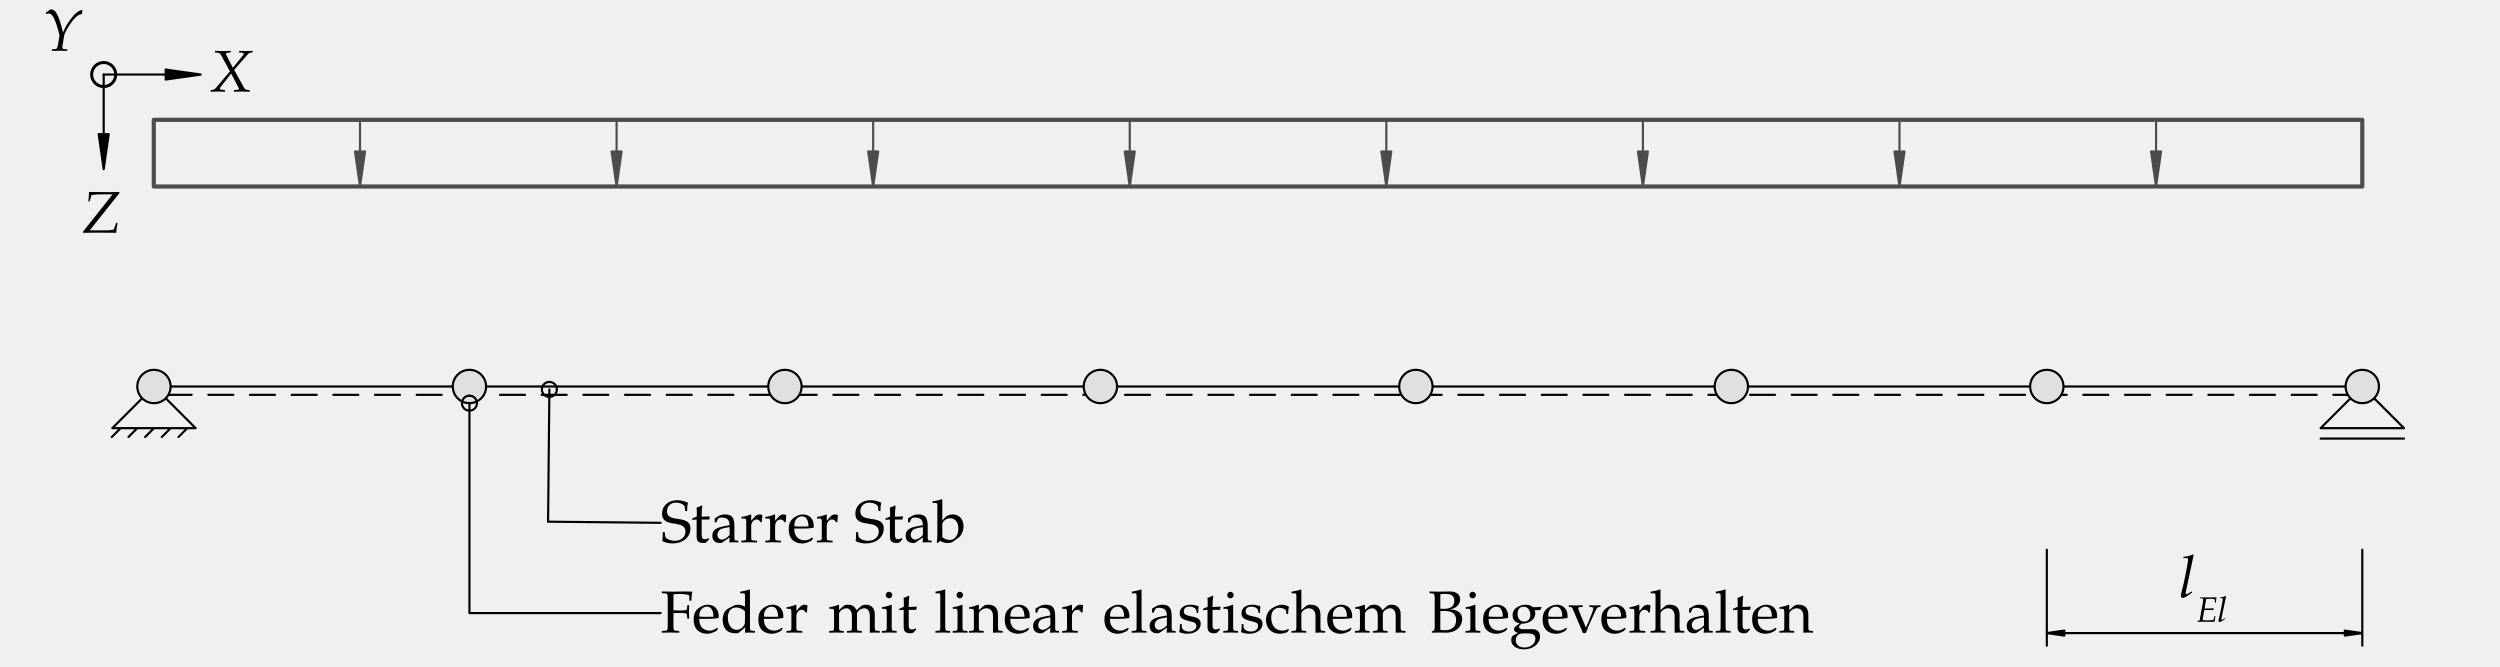
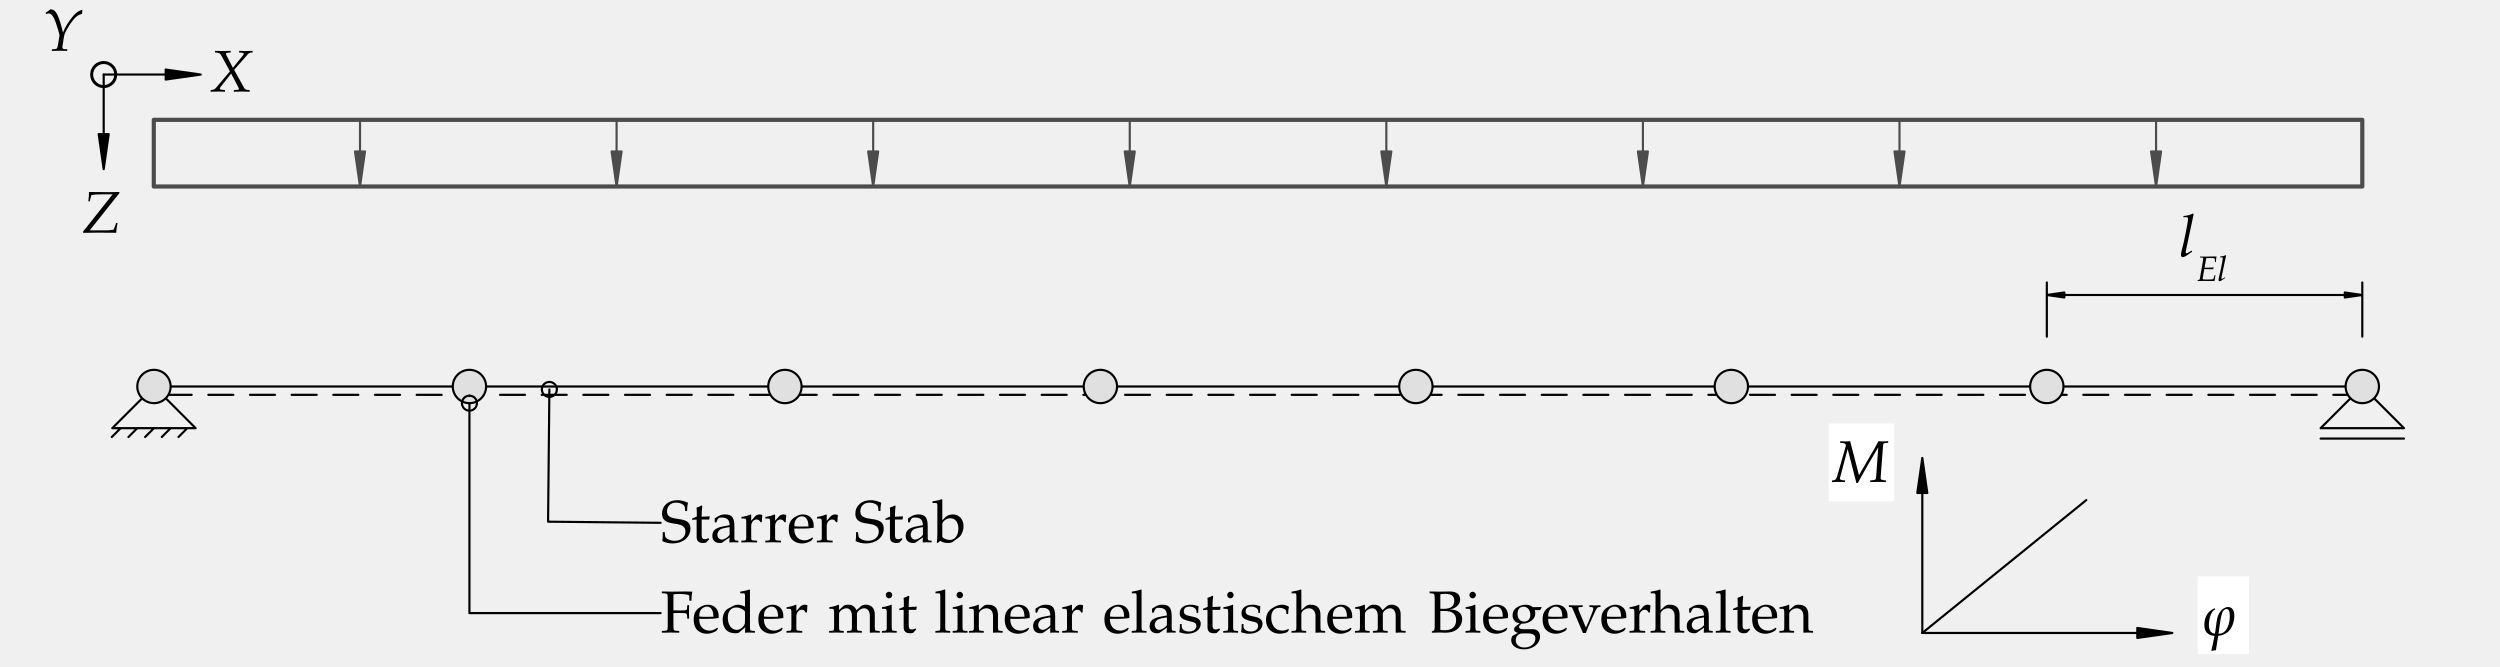
<svg xmlns="http://www.w3.org/2000/svg" version="1.1" id="svg1" width="566.929" height="151.181" viewBox="0 0 566.929 151.181">
  <defs id="defs1">
-     <clipPath clipPathUnits="userSpaceOnUse" id="clipPath34">
-       <path d="M -0.004,-0.001 V 113.387 H 425.201 V -0.001 H -0.004" transform="matrix(1,0,0,-1,-112.3488,21.15968)" clip-rule="evenodd" id="path34" />
-     </clipPath>
-     <clipPath clipPathUnits="userSpaceOnUse" id="clipPath35">
-       <path d="M -0.004,-0.001 V 113.387 H 425.201 V -0.001 H -0.004" transform="matrix(1,0,0,-1,-112.3488,5.805348)" clip-rule="evenodd" id="path35" />
-     </clipPath>
-     <clipPath clipPathUnits="userSpaceOnUse" id="clipPath36">
-       <path d="M -0.004,-0.001 V 113.387 H 425.201 V -0.001 H -0.004" transform="matrix(1,0,0,-1,-140.8611,5.805348)" clip-rule="evenodd" id="path36" />
-     </clipPath>
-     <clipPath clipPathUnits="userSpaceOnUse" id="clipPath37">
-       <path d="M -0.004,-0.001 V 113.387 H 425.201 V -0.001 H -0.004" transform="matrix(1,0,0,-1,-158.8742,5.805348)" clip-rule="evenodd" id="path37" />
-     </clipPath>
    <clipPath clipPathUnits="userSpaceOnUse" id="clipPath38">
-       <path d="M -0.004,-0.001 V 113.387 H 425.201 V -0.001 H -0.004" transform="matrix(1,0,0,-1,-187.5725,5.805348)" clip-rule="evenodd" id="path38" />
+       <path d="M -0.004,-0.001 V 113.387 H 425.201 V -0.001 H -0.004" transform="matrix(1,0,0,-1,-112.3488,21.15968)" clip-rule="evenodd" id="path38" />
    </clipPath>
    <clipPath clipPathUnits="userSpaceOnUse" id="clipPath39">
-       <path d="M -0.004,-0.001 V 113.387 H 425.201 V -0.001 H -0.004" transform="matrix(1,0,0,-1,-242.8732,5.805348)" clip-rule="evenodd" id="path39" />
+       <path d="M -0.004,-0.001 V 113.387 H 425.201 V -0.001 H -0.004" transform="matrix(1,0,0,-1,-112.3488,5.805348)" clip-rule="evenodd" id="path39" />
+     </clipPath>
+     <clipPath clipPathUnits="userSpaceOnUse" id="clipPath40">
+       <path d="M -0.004,-0.001 V 113.387 H 425.201 V -0.001 H -0.004" transform="matrix(1,0,0,-1,-140.8611,5.805348)" clip-rule="evenodd" id="path40" />
    </clipPath>
    <clipPath clipPathUnits="userSpaceOnUse" id="clipPath41">
-       <path d="M -0.004,-0.001 V 113.387 H 425.201 V -0.001 H -0.004" transform="matrix(1,0,0,-1,-370.5786,11.77252)" clip-rule="evenodd" id="path41" />
+       <path d="M -0.004,-0.001 V 113.387 H 425.201 V -0.001 H -0.004" transform="matrix(1,0,0,-1,-158.8742,5.805348)" clip-rule="evenodd" id="path41" />
    </clipPath>
    <clipPath clipPathUnits="userSpaceOnUse" id="clipPath42">
-       <path d="M -0.004,-0.001 V 113.387 H 425.201 V -0.001 H -0.004" transform="matrix(1,0,0,-1,-373.5741,7.638663)" clip-rule="evenodd" id="path42" />
+       <path d="M -0.004,-0.001 V 113.387 H 425.201 V -0.001 H -0.004" transform="matrix(1,0,0,-1,-187.5725,5.805348)" clip-rule="evenodd" id="path42" />
    </clipPath>
-     <clipPath clipPathUnits="userSpaceOnUse" id="clipPath55">
-       <path d="M -0.004,-0.001 V 113.387 H 425.201 V -0.001 H -0.004" transform="matrix(1,0,0,-1,-35.62164,97.8157)" clip-rule="evenodd" id="path55" />
+     <clipPath clipPathUnits="userSpaceOnUse" id="clipPath43">
+       <path d="M -0.004,-0.001 V 113.387 H 425.201 V -0.001 H -0.004" transform="matrix(1,0,0,-1,-242.8732,5.805348)" clip-rule="evenodd" id="path43" />
    </clipPath>
-     <clipPath clipPathUnits="userSpaceOnUse" id="clipPath56">
-       <path d="M -0.004,-0.001 V 113.387 H 425.201 V -0.001 H -0.004" transform="matrix(1,0,0,-1,-13.9329,73.81623)" clip-rule="evenodd" id="path56" />
+     <clipPath clipPathUnits="userSpaceOnUse" id="clipPath45">
+       <path d="M -0.004,-0.001 V 113.387 H 425.201 V -0.001 H -0.004" transform="matrix(1,0,0,-1,-370.5786,69.74102)" clip-rule="evenodd" id="path45" />
    </clipPath>
-     <clipPath clipPathUnits="userSpaceOnUse" id="clipPath57">
-       <path d="M -0.004,-0.001 V 113.387 H 425.201 V -0.001 H -0.004" transform="matrix(1,0,0,-1,-7.2641,104.7541)" clip-rule="evenodd" id="path57" />
+     <clipPath clipPathUnits="userSpaceOnUse" id="clipPath46">
+       <path d="M -0.004,-0.001 V 113.387 H 425.201 V -0.001 H -0.004" transform="matrix(1,0,0,-1,-373.5741,65.60716)" clip-rule="evenodd" id="path46" />
+     </clipPath>
+     <clipPath clipPathUnits="userSpaceOnUse" id="clipPath60">
+       <path d="M -0.004,-0.001 V 113.387 H 425.201 V -0.001 H -0.004" transform="matrix(1,0,0,-1,-311.7498,31.42579)" clip-rule="evenodd" id="path60" />
+     </clipPath>
+     <clipPath clipPathUnits="userSpaceOnUse" id="clipPath62">
+       <path d="M -0.004,-0.001 V 113.387 H 425.201 V -0.001 H -0.004" transform="matrix(1,0,0,-1,-374.4804,5.43874)" clip-rule="evenodd" id="path62" />
+     </clipPath>
+     <clipPath clipPathUnits="userSpaceOnUse" id="clipPath63">
+       <path d="M -0.004,-0.001 V 113.387 H 425.201 V -0.001 H -0.004" transform="matrix(1,0,0,-1,-35.62164,97.8157)" clip-rule="evenodd" id="path63" />
+     </clipPath>
+     <clipPath clipPathUnits="userSpaceOnUse" id="clipPath64">
+       <path d="M -0.004,-0.001 V 113.387 H 425.201 V -0.001 H -0.004" transform="matrix(1,0,0,-1,-13.9329,73.81623)" clip-rule="evenodd" id="path64" />
+     </clipPath>
+     <clipPath clipPathUnits="userSpaceOnUse" id="clipPath65">
+       <path d="M -0.004,-0.001 V 113.387 H 425.201 V -0.001 H -0.004" transform="matrix(1,0,0,-1,-7.2641,104.7541)" clip-rule="evenodd" id="path65" />
    </clipPath>
  </defs>
  <path id="path1" d="M 26.156,81.666 H 401.776 V 93.005 H 26.156 V 81.666" style="fill:none;stroke:#4c4c4c;stroke-width:0.709;stroke-linecap:round;stroke-linejoin:round;stroke-miterlimit:10;stroke-dasharray:none;stroke-opacity:1" transform="matrix(1.333333,0,0,-1.333333,0,151.1813)" />
  <path id="path2" d="m 19.684,100.707 c 0,1.131 -0.917,2.048 -2.048,2.048 m 0,0 c -1.131,0 -2.048,-0.917 -2.048,-2.048 m 0,0 c 0,-1.131 0.917,-2.048 2.048,-2.048 m 0,0 c 1.131,0 2.048,0.917 2.048,2.048" style="fill:none;stroke:#000000;stroke-width:0.51;stroke-linecap:round;stroke-linejoin:round;stroke-miterlimit:10;stroke-dasharray:none;stroke-opacity:1" transform="matrix(1.333333,0,0,-1.333333,0,151.1813)" />
  <path id="path3" d="m 26.186,40.564 h 7.087 l -7.087,7.087 m 0,-7.087 h -7.087 l 7.087,7.087 M 23.351,40.564 21.848,39.061 m 4.338,1.503 -1.503,-1.503 m 4.338,1.503 -1.503,-1.503 m 4.338,1.503 -1.503,-1.503 m -9.835,1.503 -1.503,-1.503 m 382.763,1.503 h 7.087 l -7.087,7.087 m 0,-7.087 h -7.087 l 7.087,7.087 m -7.087,-8.858 h 14.173" style="fill:none;stroke:#000000;stroke-width:0.368;stroke-linecap:round;stroke-linejoin:round;stroke-miterlimit:10;stroke-dasharray:none;stroke-opacity:1" transform="matrix(1.333333,0,0,-1.333333,0,151.1813)" />
  <path id="path4" d="M 61.231,93.005 V 81.666 m 0,5.953 v 0.425 m 0,-6.378 v 0 l 0.85,5.953 H 60.38 L 61.231,81.666" style="fill:none;stroke:#4c4c4c;stroke-width:0.368;stroke-linecap:round;stroke-linejoin:round;stroke-miterlimit:10;stroke-dasharray:none;stroke-opacity:1" transform="matrix(1.333333,0,0,-1.333333,0,151.1813)" />
  <path id="path5" d="m 60.38,87.619 0.85,-5.953 0.85,5.953 z" style="fill:#4c4c4c;fill-opacity:1;fill-rule:nonzero;stroke:none" transform="matrix(1.333333,0,0,-1.333333,0,151.1813)" />
  <path id="path6" d="M 104.869,93.005 V 81.666 m 0,5.953 v 0.425 m 0,-6.378 v 0 l 0.85,5.953 h -1.701 l 0.85,-5.953" style="fill:none;stroke:#4c4c4c;stroke-width:0.368;stroke-linecap:round;stroke-linejoin:round;stroke-miterlimit:10;stroke-dasharray:none;stroke-opacity:1" transform="matrix(1.333333,0,0,-1.333333,0,151.1813)" />
  <path id="path7" d="m 104.019,87.619 0.85,-5.953 0.85,5.953 z" style="fill:#4c4c4c;fill-opacity:1;fill-rule:nonzero;stroke:none" transform="matrix(1.333333,0,0,-1.333333,0,151.1813)" />
  <path id="path8" d="M 148.508,93.005 V 81.666 m 0,5.953 v 0.425 m 0,-6.378 v 0 l 0.85,5.953 h -1.701 l 0.85,-5.953" style="fill:none;stroke:#4c4c4c;stroke-width:0.368;stroke-linecap:round;stroke-linejoin:round;stroke-miterlimit:10;stroke-dasharray:none;stroke-opacity:1" transform="matrix(1.333333,0,0,-1.333333,0,151.1813)" />
  <path id="path9" d="m 147.658,87.619 0.85,-5.953 0.85,5.953 z" style="fill:#4c4c4c;fill-opacity:1;fill-rule:nonzero;stroke:none" transform="matrix(1.333333,0,0,-1.333333,0,151.1813)" />
  <path id="path10" d="M 192.147,93.005 V 81.666 m 0,5.953 v 0.425 m 0,-6.378 v 0 l 0.85,5.953 h -1.701 l 0.85,-5.953" style="fill:none;stroke:#4c4c4c;stroke-width:0.368;stroke-linecap:round;stroke-linejoin:round;stroke-miterlimit:10;stroke-dasharray:none;stroke-opacity:1" transform="matrix(1.333333,0,0,-1.333333,0,151.1813)" />
  <path id="path11" d="m 191.296,87.619 0.85,-5.953 0.85,5.953 z" style="fill:#4c4c4c;fill-opacity:1;fill-rule:nonzero;stroke:none" transform="matrix(1.333333,0,0,-1.333333,0,151.1813)" />
  <path id="path12" d="M 235.785,93.005 V 81.666 m 0,5.953 v 0.425 m 0,-6.378 v 0 l 0.85,5.953 h -1.701 l 0.85,-5.953" style="fill:none;stroke:#4c4c4c;stroke-width:0.368;stroke-linecap:round;stroke-linejoin:round;stroke-miterlimit:10;stroke-dasharray:none;stroke-opacity:1" transform="matrix(1.333333,0,0,-1.333333,0,151.1813)" />
  <path id="path13" d="m 234.935,87.619 0.85,-5.953 0.85,5.953 z" style="fill:#4c4c4c;fill-opacity:1;fill-rule:nonzero;stroke:none" transform="matrix(1.333333,0,0,-1.333333,0,151.1813)" />
  <path id="path14" d="M 279.424,93.005 V 81.666 m 0,5.953 v 0.425 m 0,-6.378 v 0 l 0.85,5.953 h -1.701 l 0.85,-5.953" style="fill:none;stroke:#4c4c4c;stroke-width:0.368;stroke-linecap:round;stroke-linejoin:round;stroke-miterlimit:10;stroke-dasharray:none;stroke-opacity:1" transform="matrix(1.333333,0,0,-1.333333,0,151.1813)" />
  <path id="path15" d="m 278.574,87.619 0.85,-5.953 0.85,5.953 z" style="fill:#4c4c4c;fill-opacity:1;fill-rule:nonzero;stroke:none" transform="matrix(1.333333,0,0,-1.333333,0,151.1813)" />
  <path id="path16" d="M 323.063,93.005 V 81.666 m 0,5.953 v 0.425 m 0,-6.378 v 0 l 0.85,5.953 h -1.701 l 0.85,-5.953" style="fill:none;stroke:#4c4c4c;stroke-width:0.368;stroke-linecap:round;stroke-linejoin:round;stroke-miterlimit:10;stroke-dasharray:none;stroke-opacity:1" transform="matrix(1.333333,0,0,-1.333333,0,151.1813)" />
  <path id="path17" d="m 322.212,87.619 0.85,-5.953 0.85,5.953 z" style="fill:#4c4c4c;fill-opacity:1;fill-rule:nonzero;stroke:none" transform="matrix(1.333333,0,0,-1.333333,0,151.1813)" />
  <path id="path18" d="M 366.701,93.005 V 81.666 m 0,5.953 v 0.425 m 0,-6.378 v 0 l 0.85,5.953 h -1.701 l 0.85,-5.953" style="fill:none;stroke:#4c4c4c;stroke-width:0.368;stroke-linecap:round;stroke-linejoin:round;stroke-miterlimit:10;stroke-dasharray:none;stroke-opacity:1" transform="matrix(1.333333,0,0,-1.333333,0,151.1813)" />
  <path id="path19" d="m 365.851,87.619 0.85,-5.953 0.85,5.953 z" style="fill:#4c4c4c;fill-opacity:1;fill-rule:nonzero;stroke:none" transform="matrix(1.333333,0,0,-1.333333,0,151.1813)" />
  <path id="path20" d="m 348.121,47.651 h 53.656 m -53.656,-1.417 h 3.375 m 2.835,0 h 4.252 m 2.835,0 h 4.252 m 2.835,0 h 4.252 m 2.835,0 h 4.252 m 2.835,0 h 4.252 m 2.835,0 h 4.252 m 2.835,0 h 4.252 m -52.982,0 v 0 m 53.656,0 v 0 m -107.312,1.417 h 53.656 m -53.656,-1.417 h 0.338 m 2.835,0 h 4.252 m 2.835,0 h 4.252 m 2.835,0 h 4.252 m 2.835,0 h 4.252 m 2.835,0 h 4.252 m 2.835,0 h 4.252 m 2.835,0 h 4.252 m 2.835,0 h 0.877 m -53.656,0 v 0 m 53.656,0 v 0 m -107.312,1.417 h 53.656 m -53.52,-1.417 h 4.252 m 2.835,0 h 4.252 m 2.835,0 h 4.252 m 2.835,0 h 4.252 m 2.835,0 h 4.252 m 2.835,0 h 4.252 m 2.835,0 h 4.252 m 2.835,0 h 3.914 m -53.656,0 v 0 m 53.656,0 v 0 m -107.312,1.417 h 53.656 m -53.656,-1.417 h 1.351 m 2.835,0 h 4.252 m 2.835,0 h 4.252 m 2.835,0 h 4.252 m 2.835,0 h 4.252 m 2.835,0 h 4.252 m 2.835,0 h 4.252 m 2.835,0 h 4.252 m -50.957,0 v 0 m 53.656,0 v 0 m -107.312,1.417 h 53.656 m -52.508,-1.417 h 4.252 m 2.835,0 h 4.252 m 2.835,0 h 4.252 m 2.835,0 h 4.252" style="fill:none;stroke:#000000;stroke-width:0.368;stroke-linecap:round;stroke-linejoin:round;stroke-miterlimit:10;stroke-dasharray:none;stroke-opacity:1" transform="matrix(1.333333,0,0,-1.333333,0,151.1813)" />
-   <path id="path21" d="m 162.992,46.233 h 4.252 m 2.835,0 h 4.252 m 2.835,0 h 4.252 m 2.835,0 h 2.901 m -53.656,0 v 0 m 53.656,0 v 0 M 26.156,47.651 H 79.842 M 28.346,46.233 h 4.252 m 2.835,0 h 4.252 m 2.835,0 h 4.252 m 2.835,0 h 4.252 m 2.835,0 h 4.252 m 2.835,0 h 4.252 m 2.835,0 h 4.252 m 2.835,0 h 1.889 m -53.686,0 v 0 m 53.686,0 v 0 m 0,1.417 h 53.656 m -53.656,-1.417 h 2.363 m 2.835,0 h 4.252 m 2.835,0 h 4.252 m 2.835,0 h 4.252 m 2.835,0 h 4.252 m 2.835,0 h 4.252 m 2.835,0 h 4.252 m 2.835,0 h 4.252 m -51.969,0 v 0 m 53.656,0 v 0" style="fill:none;stroke:#000000;stroke-width:0.368;stroke-linecap:round;stroke-linejoin:round;stroke-miterlimit:10;stroke-dasharray:none;stroke-opacity:1" transform="matrix(1.333333,0,0,-1.333333,0,151.1813)" />
+   <path id="path21" d="m 162.992,46.233 h 4.252 m 2.835,0 h 4.252 m 2.835,0 h 4.252 m 2.835,0 h 2.901 m -53.656,0 v 0 m 53.656,0 v 0 M 26.156,47.651 H 79.842 M 28.346,46.233 h 4.252 m 2.835,0 h 4.252 m 2.835,0 h 4.252 m 2.835,0 h 4.252 m 2.835,0 h 4.252 m 2.835,0 h 4.252 m 2.835,0 h 4.252 m 2.835,0 h 1.889 m -53.686,0 v 0 m 53.686,0 v 0 m 0,1.417 h 53.656 m -53.656,-1.417 h 2.363 m 2.835,0 h 4.252 m 2.835,0 h 4.252 m 2.835,0 h 4.252 m 2.835,0 h 4.252 m 2.835,0 h 4.252 m 2.835,0 h 4.252 m 2.835,0 h 4.252 m -51.969,0 v 0 m 53.656,0 v 0 M 326.943,5.734 h 42.52 m -5.953,0 h -0.425 m 6.378,0 v 0 l -5.953,0.85 V 4.883 l 5.953,0.85" style="fill:none;stroke:#000000;stroke-width:0.368;stroke-linecap:round;stroke-linejoin:round;stroke-miterlimit:10;stroke-dasharray:none;stroke-opacity:1" transform="matrix(1.333333,0,0,-1.333333,0,151.1813)" />
+   <path id="path22" d="m 363.51,4.883 5.953,0.85 -5.953,0.85 z" style="fill:#000000;fill-opacity:1;fill-rule:nonzero;stroke:none" transform="matrix(1.333333,0,0,-1.333333,0,151.1813)" />
+   <path id="path23" d="m 326.943,5.734 v 29.764 m 0,-5.953 v -0.425 m 0,6.378 v 0 l -0.85,-5.953 h 1.701 l -0.85,5.953" style="fill:none;stroke:#000000;stroke-width:0.368;stroke-linecap:round;stroke-linejoin:round;stroke-miterlimit:10;stroke-dasharray:none;stroke-opacity:1" transform="matrix(1.333333,0,0,-1.333333,0,151.1813)" />
+   <path id="path24" d="m 327.793,29.545 -0.85,5.953 -0.85,-5.953 z" style="fill:#000000;fill-opacity:1;fill-rule:nonzero;stroke:none" transform="matrix(1.333333,0,0,-1.333333,0,151.1813)" />
+   <path id="path25" d="m 326.943,5.734 27.893,22.598" style="fill:none;stroke:#000000;stroke-width:0.368;stroke-linecap:round;stroke-linejoin:round;stroke-miterlimit:10;stroke-dasharray:none;stroke-opacity:1" transform="matrix(1.333333,0,0,-1.333333,0,151.1813)" />
  <g id="layer-MC0">
-     <path id="path22" d="m 29.02,47.651 -0.043,0.492 -0.128,0.477 -0.209,0.448 -0.283,0.405 -0.349,0.349 -0.405,0.283 -0.448,0.209 -0.477,0.128 -0.492,0.043 -0.492,-0.043 -0.477,-0.128 -0.448,-0.209 -0.405,-0.283 -0.349,-0.349 -0.283,-0.405 -0.209,-0.448 -0.128,-0.477 -0.043,-0.492 0.043,-0.492 0.128,-0.477 0.209,-0.448 0.283,-0.405 0.349,-0.349 0.405,-0.283 0.448,-0.209 0.477,-0.128 0.492,-0.043 0.492,0.043 0.477,0.128 0.448,0.209 0.405,0.283 0.349,0.349 0.283,0.405 0.209,0.448 0.128,0.477 z" style="fill:#e0e0e0;fill-opacity:1;fill-rule:nonzero;stroke:none" transform="matrix(1.333333,0,0,-1.333333,0,151.1813)" />
-     <path id="path23" d="m 404.611,47.651 -0.043,0.492 -0.128,0.477 -0.209,0.448 -0.283,0.405 -0.349,0.349 -0.405,0.283 -0.448,0.209 -0.477,0.128 -0.492,0.043 -0.492,-0.043 -0.477,-0.128 -0.448,-0.209 -0.405,-0.283 -0.349,-0.349 -0.283,-0.405 -0.209,-0.448 -0.128,-0.477 -0.043,-0.492 0.043,-0.492 0.128,-0.477 0.209,-0.448 0.283,-0.405 0.349,-0.349 0.405,-0.283 0.448,-0.209 0.477,-0.128 0.492,-0.043 0.492,0.043 0.477,0.128 0.448,0.209 0.405,0.283 0.349,0.349 0.283,0.405 0.209,0.448 0.128,0.477 z" style="fill:#e0e0e0;fill-opacity:1;fill-rule:nonzero;stroke:none" transform="matrix(1.333333,0,0,-1.333333,0,151.1813)" />
-     <path id="path24" d="m 350.955,47.651 -0.043,0.492 -0.128,0.477 -0.209,0.448 -0.283,0.405 -0.349,0.349 -0.405,0.283 -0.448,0.209 -0.477,0.128 -0.492,0.043 -0.492,-0.043 -0.477,-0.128 -0.448,-0.209 -0.405,-0.283 -0.349,-0.349 -0.283,-0.405 -0.209,-0.448 -0.128,-0.477 -0.043,-0.492 0.043,-0.492 0.128,-0.477 0.209,-0.448 0.283,-0.405 0.349,-0.349 0.405,-0.283 0.448,-0.209 0.477,-0.128 0.492,-0.043 0.492,0.043 0.477,0.128 0.448,0.209 0.405,0.283 0.349,0.349 0.283,0.405 0.209,0.448 0.128,0.477 z" style="fill:#e0e0e0;fill-opacity:1;fill-rule:nonzero;stroke:none" transform="matrix(1.333333,0,0,-1.333333,0,151.1813)" />
-     <path id="path25" d="m 297.299,47.651 -0.043,0.492 -0.128,0.477 -0.209,0.448 -0.283,0.405 -0.349,0.349 -0.405,0.283 -0.448,0.209 -0.477,0.128 -0.492,0.043 -0.492,-0.043 -0.477,-0.128 -0.448,-0.209 -0.405,-0.283 -0.349,-0.349 -0.283,-0.405 -0.209,-0.448 -0.128,-0.477 -0.043,-0.492 0.043,-0.492 0.128,-0.477 0.209,-0.448 0.283,-0.405 0.349,-0.349 0.405,-0.283 0.448,-0.209 0.477,-0.128 0.492,-0.043 0.492,0.043 0.477,0.128 0.448,0.209 0.405,0.283 0.349,0.349 0.283,0.405 0.209,0.448 0.128,0.477 z" style="fill:#e0e0e0;fill-opacity:1;fill-rule:nonzero;stroke:none" transform="matrix(1.333333,0,0,-1.333333,0,151.1813)" />
-     <path id="path26" d="m 243.644,47.651 -0.043,0.492 -0.128,0.477 -0.209,0.448 -0.283,0.405 -0.349,0.349 -0.405,0.283 -0.448,0.209 -0.477,0.128 -0.492,0.043 -0.492,-0.043 -0.477,-0.128 -0.448,-0.209 -0.405,-0.283 -0.349,-0.349 -0.283,-0.405 -0.209,-0.448 -0.128,-0.477 -0.043,-0.492 0.043,-0.492 0.128,-0.477 0.209,-0.448 0.283,-0.405 0.349,-0.349 0.405,-0.283 0.448,-0.209 0.477,-0.128 0.492,-0.043 0.492,0.043 0.477,0.128 0.448,0.209 0.405,0.283 0.349,0.349 0.283,0.405 0.209,0.448 0.128,0.477 z" style="fill:#e0e0e0;fill-opacity:1;fill-rule:nonzero;stroke:none" transform="matrix(1.333333,0,0,-1.333333,0,151.1813)" />
-     <path id="path27" d="m 189.988,47.651 -0.043,0.492 -0.128,0.477 -0.209,0.448 -0.283,0.405 -0.349,0.349 -0.405,0.283 -0.448,0.209 -0.477,0.128 -0.492,0.043 -0.492,-0.043 -0.477,-0.128 -0.448,-0.209 -0.405,-0.283 -0.349,-0.349 -0.283,-0.405 -0.209,-0.448 -0.128,-0.477 -0.043,-0.492 0.043,-0.492 0.128,-0.477 0.209,-0.448 0.283,-0.405 0.547,-0.501 0.207,-0.132 0.448,-0.209 0.477,-0.128 0.492,-0.043 0.492,0.043 0.477,0.128 0.448,0.209 0.405,0.283 0.349,0.349 0.283,0.405 0.209,0.448 0.128,0.477 z" style="fill:#e0e0e0;fill-opacity:1;fill-rule:nonzero;stroke:none" transform="matrix(1.333333,0,0,-1.333333,0,151.1813)" />
-     <path id="path28" d="m 136.332,47.651 -0.043,0.492 -0.128,0.477 -0.209,0.448 -0.283,0.405 -0.349,0.349 -0.405,0.283 -0.448,0.209 -0.477,0.128 -0.492,0.043 -0.492,-0.043 -0.477,-0.128 -0.448,-0.209 -0.405,-0.283 -0.349,-0.349 -0.283,-0.405 -0.209,-0.448 -0.128,-0.477 -0.043,-0.492 0.043,-0.492 0.128,-0.477 0.209,-0.448 0.283,-0.405 0.349,-0.349 0.405,-0.283 0.448,-0.209 0.477,-0.128 0.492,-0.043 0.492,0.043 0.477,0.128 0.448,0.209 0.405,0.283 0.349,0.349 0.283,0.405 0.209,0.448 0.128,0.477 z" style="fill:#e0e0e0;fill-opacity:1;fill-rule:nonzero;stroke:none" transform="matrix(1.333333,0,0,-1.333333,0,151.1813)" />
-     <path id="path29" d="m 82.676,47.651 -0.043,0.492 -0.128,0.477 -0.209,0.448 -0.283,0.405 -0.349,0.349 -0.405,0.283 -0.448,0.209 -0.477,0.128 -0.492,0.043 -0.492,-0.043 -0.477,-0.128 -0.448,-0.209 -0.405,-0.283 -0.349,-0.349 -0.283,-0.405 -0.209,-0.448 -0.128,-0.477 -0.043,-0.492 0.043,-0.492 0.128,-0.477 0.209,-0.448 0.283,-0.405 0.349,-0.349 0.405,-0.283 0.448,-0.209 0.477,-0.128 0.492,-0.043 0.492,0.043 0.477,0.128 0.448,0.209 0.405,0.283 0.349,0.349 0.283,0.405 0.209,0.448 0.128,0.477 z" style="fill:#e0e0e0;fill-opacity:1;fill-rule:nonzero;stroke:none" transform="matrix(1.333333,0,0,-1.333333,0,151.1813)" />
+     <path id="path26" d="m 29.02,47.651 -0.043,0.492 -0.128,0.477 -0.209,0.448 -0.283,0.405 -0.349,0.349 -0.405,0.283 -0.448,0.209 -0.477,0.128 -0.492,0.043 -0.492,-0.043 -0.477,-0.128 -0.448,-0.209 -0.405,-0.283 -0.349,-0.349 -0.283,-0.405 -0.209,-0.448 -0.128,-0.477 -0.043,-0.492 0.043,-0.492 0.128,-0.477 0.209,-0.448 0.283,-0.405 0.349,-0.349 0.405,-0.283 0.448,-0.209 0.477,-0.128 0.492,-0.043 0.492,0.043 0.477,0.128 0.448,0.209 0.405,0.283 0.349,0.349 0.283,0.405 0.209,0.448 0.128,0.477 z" style="fill:#e0e0e0;fill-opacity:1;fill-rule:nonzero;stroke:none" transform="matrix(1.333333,0,0,-1.333333,0,151.1813)" />
+     <path id="path27" d="m 404.611,47.651 -0.043,0.492 -0.128,0.477 -0.209,0.448 -0.283,0.405 -0.349,0.349 -0.405,0.283 -0.448,0.209 -0.477,0.128 -0.492,0.043 -0.492,-0.043 -0.477,-0.128 -0.448,-0.209 -0.405,-0.283 -0.349,-0.349 -0.283,-0.405 -0.209,-0.448 -0.128,-0.477 -0.043,-0.492 0.043,-0.492 0.128,-0.477 0.209,-0.448 0.283,-0.405 0.349,-0.349 0.405,-0.283 0.448,-0.209 0.477,-0.128 0.492,-0.043 0.492,0.043 0.477,0.128 0.448,0.209 0.405,0.283 0.349,0.349 0.283,0.405 0.209,0.448 0.128,0.477 z" style="fill:#e0e0e0;fill-opacity:1;fill-rule:nonzero;stroke:none" transform="matrix(1.333333,0,0,-1.333333,0,151.1813)" />
+     <path id="path28" d="m 350.955,47.651 -0.043,0.492 -0.128,0.477 -0.209,0.448 -0.283,0.405 -0.349,0.349 -0.405,0.283 -0.448,0.209 -0.477,0.128 -0.492,0.043 -0.492,-0.043 -0.477,-0.128 -0.448,-0.209 -0.405,-0.283 -0.349,-0.349 -0.283,-0.405 -0.209,-0.448 -0.128,-0.477 -0.043,-0.492 0.043,-0.492 0.128,-0.477 0.209,-0.448 0.283,-0.405 0.349,-0.349 0.405,-0.283 0.448,-0.209 0.477,-0.128 0.492,-0.043 0.492,0.043 0.477,0.128 0.448,0.209 0.405,0.283 0.349,0.349 0.283,0.405 0.209,0.448 0.128,0.477 z" style="fill:#e0e0e0;fill-opacity:1;fill-rule:nonzero;stroke:none" transform="matrix(1.333333,0,0,-1.333333,0,151.1813)" />
+     <path id="path29" d="m 297.299,47.651 -0.043,0.492 -0.128,0.477 -0.209,0.448 -0.283,0.405 -0.349,0.349 -0.405,0.283 -0.448,0.209 -0.477,0.128 -0.492,0.043 -0.492,-0.043 -0.477,-0.128 -0.448,-0.209 -0.405,-0.283 -0.349,-0.349 -0.283,-0.405 -0.209,-0.448 -0.128,-0.477 -0.043,-0.492 0.043,-0.492 0.128,-0.477 0.209,-0.448 0.283,-0.405 0.349,-0.349 0.405,-0.283 0.448,-0.209 0.477,-0.128 0.492,-0.043 0.492,0.043 0.477,0.128 0.448,0.209 0.405,0.283 0.349,0.349 0.283,0.405 0.209,0.448 0.128,0.477 z" style="fill:#e0e0e0;fill-opacity:1;fill-rule:nonzero;stroke:none" transform="matrix(1.333333,0,0,-1.333333,0,151.1813)" />
+     <path id="path30" d="m 243.644,47.651 -0.043,0.492 -0.128,0.477 -0.209,0.448 -0.283,0.405 -0.349,0.349 -0.405,0.283 -0.448,0.209 -0.477,0.128 -0.492,0.043 -0.492,-0.043 -0.477,-0.128 -0.448,-0.209 -0.405,-0.283 -0.349,-0.349 -0.283,-0.405 -0.209,-0.448 -0.128,-0.477 -0.043,-0.492 0.043,-0.492 0.128,-0.477 0.209,-0.448 0.283,-0.405 0.349,-0.349 0.405,-0.283 0.448,-0.209 0.477,-0.128 0.492,-0.043 0.492,0.043 0.477,0.128 0.448,0.209 0.405,0.283 0.349,0.349 0.283,0.405 0.209,0.448 0.128,0.477 z" style="fill:#e0e0e0;fill-opacity:1;fill-rule:nonzero;stroke:none" transform="matrix(1.333333,0,0,-1.333333,0,151.1813)" />
+     <path id="path31" d="m 189.988,47.651 -0.043,0.492 -0.128,0.477 -0.209,0.448 -0.283,0.405 -0.349,0.349 -0.405,0.283 -0.448,0.209 -0.477,0.128 -0.492,0.043 -0.492,-0.043 -0.477,-0.128 -0.448,-0.209 -0.405,-0.283 -0.349,-0.349 -0.283,-0.405 -0.209,-0.448 -0.128,-0.477 -0.043,-0.492 0.043,-0.492 0.128,-0.477 0.209,-0.448 0.283,-0.405 0.547,-0.501 0.207,-0.132 0.448,-0.209 0.477,-0.128 0.492,-0.043 0.492,0.043 0.477,0.128 0.448,0.209 0.405,0.283 0.349,0.349 0.283,0.405 0.209,0.448 0.128,0.477 z" style="fill:#e0e0e0;fill-opacity:1;fill-rule:nonzero;stroke:none" transform="matrix(1.333333,0,0,-1.333333,0,151.1813)" />
+     <path id="path32" d="m 136.332,47.651 -0.043,0.492 -0.128,0.477 -0.209,0.448 -0.283,0.405 -0.349,0.349 -0.405,0.283 -0.448,0.209 -0.477,0.128 -0.492,0.043 -0.492,-0.043 -0.477,-0.128 -0.448,-0.209 -0.405,-0.283 -0.349,-0.349 -0.283,-0.405 -0.209,-0.448 -0.128,-0.477 -0.043,-0.492 0.043,-0.492 0.128,-0.477 0.209,-0.448 0.283,-0.405 0.349,-0.349 0.405,-0.283 0.448,-0.209 0.477,-0.128 0.492,-0.043 0.492,0.043 0.477,0.128 0.448,0.209 0.405,0.283 0.349,0.349 0.283,0.405 0.209,0.448 0.128,0.477 z" style="fill:#e0e0e0;fill-opacity:1;fill-rule:nonzero;stroke:none" transform="matrix(1.333333,0,0,-1.333333,0,151.1813)" />
+     <path id="path33" d="m 82.676,47.651 -0.043,0.492 -0.128,0.477 -0.209,0.448 -0.283,0.405 -0.349,0.349 -0.405,0.283 -0.448,0.209 -0.477,0.128 -0.492,0.043 -0.492,-0.043 -0.477,-0.128 -0.448,-0.209 -0.405,-0.283 -0.349,-0.349 -0.283,-0.405 -0.209,-0.448 -0.128,-0.477 -0.043,-0.492 0.043,-0.492 0.128,-0.477 0.209,-0.448 0.283,-0.405 0.349,-0.349 0.405,-0.283 0.448,-0.209 0.477,-0.128 0.492,-0.043 0.492,0.043 0.477,0.128 0.448,0.209 0.405,0.283 0.349,0.349 0.283,0.405 0.209,0.448 0.128,0.477 z" style="fill:#e0e0e0;fill-opacity:1;fill-rule:nonzero;stroke:none" transform="matrix(1.333333,0,0,-1.333333,0,151.1813)" />
  </g>
-   <path id="path30" d="M 17.636,100.707 H 34.134 m -5.953,0 h -0.425 m 6.378,0 v 0 l -5.953,0.85 v -1.701 l 5.953,0.85" style="fill:none;stroke:#000000;stroke-width:0.368;stroke-linecap:round;stroke-linejoin:round;stroke-miterlimit:10;stroke-dasharray:none;stroke-opacity:1" transform="matrix(1.333333,0,0,-1.333333,0,151.1813)" />
-   <path id="path31" d="m 28.181,99.857 5.953,0.85 -5.953,0.85 z" style="fill:#000000;fill-opacity:1;fill-rule:nonzero;stroke:none" transform="matrix(1.333333,0,0,-1.333333,0,151.1813)" />
-   <path id="path32" d="M 17.636,100.707 V 84.617 m 0,5.953 v 0.425 m 0,-6.378 v 0 l 0.85,5.953 h -1.701 l 0.85,-5.953" style="fill:none;stroke:#000000;stroke-width:0.368;stroke-linecap:round;stroke-linejoin:round;stroke-miterlimit:10;stroke-dasharray:none;stroke-opacity:1" transform="matrix(1.333333,0,0,-1.333333,0,151.1813)" />
-   <path id="path33" d="m 16.786,90.57 0.85,-5.953 0.85,5.953 z" style="fill:#000000;fill-opacity:1;fill-rule:nonzero;stroke:none" transform="matrix(1.333333,0,0,-1.333333,0,151.1813)" />
-   <text id="text33" xml:space="preserve" transform="matrix(1.333333,0,0,1.333333,149.7984,122.9684)" clip-path="url(#clipPath34)">
-     <tspan style="font-variant:normal;font-weight:normal;font-stretch:normal;font-size:10.092px;font-family:'Palatino Linotype';writing-mode:lr-tb;fill:#000000;fill-opacity:1;fill-rule:nonzero;stroke:none" x="0 5.298 8.588 13.634 17.62 21.606 26.44 30.426 32.949 38.247 41.537 46.583" y="0" id="tspan33">Starrer Stab</tspan>
+   <path id="path34" d="M 17.636,100.707 H 34.134 m -5.953,0 h -0.425 m 6.378,0 v 0 l -5.953,0.85 v -1.701 l 5.953,0.85" style="fill:none;stroke:#000000;stroke-width:0.368;stroke-linecap:round;stroke-linejoin:round;stroke-miterlimit:10;stroke-dasharray:none;stroke-opacity:1" transform="matrix(1.333333,0,0,-1.333333,0,151.1813)" />
+   <path id="path35" d="m 28.181,99.857 5.953,0.85 -5.953,0.85 z" style="fill:#000000;fill-opacity:1;fill-rule:nonzero;stroke:none" transform="matrix(1.333333,0,0,-1.333333,0,151.1813)" />
+   <path id="path36" d="M 17.636,100.707 V 84.617 m 0,5.953 v 0.425 m 0,-6.378 v 0 l 0.85,5.953 h -1.701 l 0.85,-5.953" style="fill:none;stroke:#000000;stroke-width:0.368;stroke-linecap:round;stroke-linejoin:round;stroke-miterlimit:10;stroke-dasharray:none;stroke-opacity:1" transform="matrix(1.333333,0,0,-1.333333,0,151.1813)" />
+   <path id="path37" d="m 16.786,90.57 0.85,-5.953 0.85,5.953 z" style="fill:#000000;fill-opacity:1;fill-rule:nonzero;stroke:none" transform="matrix(1.333333,0,0,-1.333333,0,151.1813)" />
+   <text id="text37" xml:space="preserve" transform="matrix(1.333333,0,0,1.333333,149.7984,122.9684)" clip-path="url(#clipPath38)">
+     <tspan style="font-variant:normal;font-weight:normal;font-stretch:normal;font-size:10.092px;font-family:'Palatino Linotype';writing-mode:lr-tb;fill:#000000;fill-opacity:1;fill-rule:nonzero;stroke:none" x="0 5.298 8.588 13.634 17.62 21.606 26.44 30.426 32.949 38.247 41.537 46.583" y="0" id="tspan37">Starrer Stab</tspan>
  </text>
-   <text id="text34" xml:space="preserve" transform="matrix(1.333333,0,0,1.333333,149.7984,143.4409)" clip-path="url(#clipPath35)">
-     <tspan style="font-variant:normal;font-weight:normal;font-stretch:normal;font-size:10.092px;font-family:'Palatino Linotype';writing-mode:lr-tb;fill:#000000;fill-opacity:1;fill-rule:nonzero;stroke:none" x="0 5.611 10.445 16.611 21.445 25.431" y="0" id="tspan34">Feder </tspan>
+   <text id="text38" xml:space="preserve" transform="matrix(1.333333,0,0,1.333333,149.7984,143.4409)" clip-path="url(#clipPath39)">
+     <tspan style="font-variant:normal;font-weight:normal;font-stretch:normal;font-size:10.092px;font-family:'Palatino Linotype';writing-mode:lr-tb;fill:#000000;fill-opacity:1;fill-rule:nonzero;stroke:none" x="0 5.611 10.445 16.611 21.445 25.431" y="0" id="tspan38">Feder </tspan>
  </text>
-   <text id="text35" xml:space="preserve" transform="matrix(1.333333,0,0,1.333333,187.8148,143.4409)" clip-path="url(#clipPath36)">
-     <tspan style="font-variant:normal;font-weight:normal;font-stretch:normal;font-size:10.092px;font-family:'Palatino Linotype';writing-mode:lr-tb;fill:#000000;fill-opacity:1;fill-rule:nonzero;stroke:none" x="0 8.911 11.848 15.137" y="0" id="tspan35">mit </tspan>
+   <text id="text39" xml:space="preserve" transform="matrix(1.333333,0,0,1.333333,187.8148,143.4409)" clip-path="url(#clipPath40)">
+     <tspan style="font-variant:normal;font-weight:normal;font-stretch:normal;font-size:10.092px;font-family:'Palatino Linotype';writing-mode:lr-tb;fill:#000000;fill-opacity:1;fill-rule:nonzero;stroke:none" x="0 8.911 11.848 15.137" y="0" id="tspan39">mit </tspan>
  </text>
-   <text id="text36" xml:space="preserve" transform="matrix(1.333333,0,0,1.333333,211.8323,143.4409)" clip-path="url(#clipPath37)">
-     <tspan style="font-variant:normal;font-weight:normal;font-stretch:normal;font-size:10.092px;font-family:'Palatino Linotype';writing-mode:lr-tb;fill:#000000;fill-opacity:1;fill-rule:nonzero;stroke:none" x="0 2.937 5.873 11.747 16.581 21.626 25.613" y="0" id="tspan36">linear </tspan>
+   <text id="text40" xml:space="preserve" transform="matrix(1.333333,0,0,1.333333,211.8323,143.4409)" clip-path="url(#clipPath41)">
+     <tspan style="font-variant:normal;font-weight:normal;font-stretch:normal;font-size:10.092px;font-family:'Palatino Linotype';writing-mode:lr-tb;fill:#000000;fill-opacity:1;fill-rule:nonzero;stroke:none" x="0 2.937 5.873 11.747 16.581 21.626 25.613" y="0" id="tspan40">linear </tspan>
  </text>
-   <text id="text37" xml:space="preserve" transform="matrix(1.333333,0,0,1.333333,250.0966,143.4409)" clip-path="url(#clipPath38)">
-     <tspan style="font-variant:normal;font-weight:normal;font-stretch:normal;font-size:10.092px;font-family:'Palatino Linotype';writing-mode:lr-tb;fill:#000000;fill-opacity:1;fill-rule:nonzero;stroke:none" x="0 4.834 7.771 12.816 17.095 20.385 23.322 27.601 32.081 37.955 42.788 51.699" y="0" id="tspan37">elastischem </tspan>
+   <text id="text41" xml:space="preserve" transform="matrix(1.333333,0,0,1.333333,250.0966,143.4409)" clip-path="url(#clipPath42)">
+     <tspan style="font-variant:normal;font-weight:normal;font-stretch:normal;font-size:10.092px;font-family:'Palatino Linotype';writing-mode:lr-tb;fill:#000000;fill-opacity:1;fill-rule:nonzero;stroke:none" x="0 4.834 7.771 12.816 17.095 20.385 23.322 27.601 32.081 37.955 42.788 51.699" y="0" id="tspan41">elastischem </tspan>
  </text>
-   <text id="text38" xml:space="preserve" transform="matrix(1.333333,0,0,1.333333,323.8309,143.4409)" clip-path="url(#clipPath39)">
-     <tspan style="font-variant:normal;font-weight:normal;font-stretch:normal;font-size:10.092px;font-family:'Palatino Linotype';writing-mode:lr-tb;fill:#000000;fill-opacity:1;fill-rule:nonzero;stroke:none" x="0 6.166 9.103 13.937 19.547 24.381 30.083 34.917 38.903 44.776 49.822 52.759 56.049 60.883" y="0" id="tspan38">Biegeverhalten</tspan>
+   <text id="text42" xml:space="preserve" transform="matrix(1.333333,0,0,1.333333,323.8309,143.4409)" clip-path="url(#clipPath43)">
+     <tspan style="font-variant:normal;font-weight:normal;font-stretch:normal;font-size:10.092px;font-family:'Palatino Linotype';writing-mode:lr-tb;fill:#000000;fill-opacity:1;fill-rule:nonzero;stroke:none" x="0 6.166 9.103 13.937 19.547 24.381 30.083 34.917 38.903 44.776 49.822 52.759 56.049 60.883" y="0" id="tspan42">Biegeverhalten</tspan>
  </text>
-   <path id="path40" d="m 348.121,5.711 2.976,0.425 V 5.286 l -2.976,0.425 m 53.656,0 -2.976,0.425 V 5.286 l 2.976,0.425 m -53.656,0 v 2.126 m 0,-2.126 V 3.585 m 53.656,2.126 v 2.126 m 0,-2.126 V 3.585 M 348.121,5.711 V 19.884 M 401.776,5.711 V 19.884 M 348.121,5.711 v 0 m 53.656,0 v 0 m -53.656,0 h 53.656" style="fill:none;stroke:#000000;stroke-width:0.368;stroke-linecap:round;stroke-linejoin:round;stroke-miterlimit:10;stroke-dasharray:none;stroke-opacity:1" transform="matrix(1.333333,0,0,-1.333333,0,151.1813)" />
-   <text id="text40" xml:space="preserve" transform="matrix(1.333333,0,0,1.333333,494.1048,135.4846)" clip-path="url(#clipPath41)">
-     <tspan style="font-style:italic;font-variant:normal;font-weight:normal;font-stretch:normal;font-size:10.007px;font-family:'Palatino Linotype';writing-mode:lr-tb;fill:#000000;fill-opacity:1;fill-rule:nonzero;stroke:none" x="0" y="0" id="tspan40">l</tspan>
+   <path id="path44" d="m 348.121,63.215 2.976,0.425 v -0.85 l -2.976,0.425 m 53.656,0 -2.976,0.425 v -0.85 l 2.976,0.425 m -53.656,0 v 2.126 m 0,-2.126 v -2.126 m 53.656,2.126 v 2.126 m 0,-2.126 v -2.126 m -53.656,2.126 V 56.128 m 53.656,7.087 V 56.128 m -53.656,7.087 v 0 m 53.656,0 v 0 m -53.656,0 h 53.656" style="fill:none;stroke:#000000;stroke-width:0.368;stroke-linecap:round;stroke-linejoin:round;stroke-miterlimit:10;stroke-dasharray:none;stroke-opacity:1" transform="matrix(1.333333,0,0,-1.333333,0,151.1813)" />
+   <text id="text44" xml:space="preserve" transform="matrix(1.333333,0,0,1.333333,494.1048,58.19331)" clip-path="url(#clipPath45)">
+     <tspan style="font-style:italic;font-variant:normal;font-weight:normal;font-stretch:normal;font-size:10.007px;font-family:'Palatino Linotype';writing-mode:lr-tb;fill:#000000;fill-opacity:1;fill-rule:nonzero;stroke:none" x="0" y="0" id="tspan44">l</tspan>
  </text>
-   <text id="text41" xml:space="preserve" transform="matrix(1.333333,0,0,1.333333,498.0988,140.9965)" clip-path="url(#clipPath42)">
-     <tspan style="font-style:italic;font-variant:normal;font-weight:normal;font-stretch:normal;font-size:6.004px;font-family:'Palatino Linotype';writing-mode:lr-tb;fill:#000000;fill-opacity:1;fill-rule:nonzero;stroke:none" x="0 3.669" y="0" id="tspan41">El</tspan>
+   <text id="text45" xml:space="preserve" transform="matrix(1.333333,0,0,1.333333,498.0988,63.70512)" clip-path="url(#clipPath46)">
+     <tspan style="font-style:italic;font-variant:normal;font-weight:normal;font-stretch:normal;font-size:6.004px;font-family:'Palatino Linotype';writing-mode:lr-tb;fill:#000000;fill-opacity:1;fill-rule:nonzero;stroke:none" x="0 3.669" y="0" id="tspan45">El</tspan>
  </text>
-   <path id="path43" d="m 112.349,24.467 -19.133,0.191 0.222,22.494 m 0.013,1.276 v 0 m -0.025,-2.551 v 0 m -1.263,1.288 v 0 m 2.551,-0.025 v 0" style="fill:none;stroke:#000000;stroke-width:0.368;stroke-linecap:round;stroke-linejoin:round;stroke-miterlimit:10;stroke-dasharray:none;stroke-opacity:1" transform="matrix(1.333333,0,0,-1.333333,0,151.1813)" />
-   <path id="path44" d="m 93.45,48.427 c -0.704,0.007 -1.281,-0.559 -1.288,-1.263 m 0,0 c -0.007,-0.704 0.558,-1.281 1.263,-1.288 m 0,0 c 0.704,-0.007 1.281,0.558 1.288,1.263 m 0,0 c 0.007,0.704 -0.559,1.281 -1.263,1.288" style="fill:none;stroke:#000000;stroke-width:0.368;stroke-linecap:round;stroke-linejoin:round;stroke-miterlimit:10;stroke-dasharray:none;stroke-opacity:1" transform="matrix(1.333333,0,0,-1.333333,0,151.1813)" />
-   <path id="path45" d="M 112.349,9.112 H 79.842 V 44.816 m 0,1.276 v 0 m 0,-2.551 v 0 m -1.276,1.276 v 0 m 2.551,0 v 0" style="fill:none;stroke:#000000;stroke-width:0.368;stroke-linecap:round;stroke-linejoin:round;stroke-miterlimit:10;stroke-dasharray:none;stroke-opacity:1" transform="matrix(1.333333,0,0,-1.333333,0,151.1813)" />
-   <path id="path46" d="m 79.842,46.092 c -0.704,0 -1.276,-0.571 -1.276,-1.276 m 0,0 c 0,-0.704 0.571,-1.276 1.276,-1.276 m 0,0 c 0.704,0 1.276,0.571 1.276,1.276 m 0,0 c 0,0.704 -0.571,1.276 -1.276,1.276" style="fill:none;stroke:#000000;stroke-width:0.368;stroke-linecap:round;stroke-linejoin:round;stroke-miterlimit:10;stroke-dasharray:none;stroke-opacity:1" transform="matrix(1.333333,0,0,-1.333333,0,151.1813)" />
-   <path id="path47" d="m 29.02,47.651 c 0,1.566 -1.269,2.835 -2.835,2.835 m 0,0 c -1.566,0 -2.835,-1.269 -2.835,-2.835 m 0,0 c 0,-1.566 1.269,-2.835 2.835,-2.835 m 0,0 c 1.566,0 2.835,1.269 2.835,2.835" style="fill:none;stroke:#000000;stroke-width:0.368;stroke-linecap:round;stroke-linejoin:round;stroke-miterlimit:10;stroke-dasharray:none;stroke-opacity:1" transform="matrix(1.333333,0,0,-1.333333,0,151.1813)" />
-   <path id="path48" d="m 404.611,47.651 c 0,1.566 -1.269,2.835 -2.835,2.835 m 0,0 c -1.566,0 -2.835,-1.269 -2.835,-2.835 m 0,0 c 0,-1.566 1.269,-2.835 2.835,-2.835 m 0,0 c 1.566,0 2.835,1.269 2.835,2.835" style="fill:none;stroke:#000000;stroke-width:0.368;stroke-linecap:round;stroke-linejoin:round;stroke-miterlimit:10;stroke-dasharray:none;stroke-opacity:1" transform="matrix(1.333333,0,0,-1.333333,0,151.1813)" />
-   <path id="path49" d="m 350.955,47.651 c 0,1.566 -1.269,2.835 -2.835,2.835 m 0,0 c -1.566,0 -2.835,-1.269 -2.835,-2.835 m 0,0 c 0,-1.566 1.269,-2.835 2.835,-2.835 m 0,0 c 1.566,0 2.835,1.269 2.835,2.835" style="fill:none;stroke:#000000;stroke-width:0.368;stroke-linecap:round;stroke-linejoin:round;stroke-miterlimit:10;stroke-dasharray:none;stroke-opacity:1" transform="matrix(1.333333,0,0,-1.333333,0,151.1813)" />
-   <path id="path50" d="m 297.299,47.651 c 0,1.566 -1.269,2.835 -2.835,2.835 m 0,0 c -1.566,0 -2.835,-1.269 -2.835,-2.835 m 0,0 c 0,-1.566 1.269,-2.835 2.835,-2.835 m 0,0 c 1.566,0 2.835,1.269 2.835,2.835" style="fill:none;stroke:#000000;stroke-width:0.368;stroke-linecap:round;stroke-linejoin:round;stroke-miterlimit:10;stroke-dasharray:none;stroke-opacity:1" transform="matrix(1.333333,0,0,-1.333333,0,151.1813)" />
-   <path id="path51" d="m 243.644,47.651 c 0,1.566 -1.269,2.835 -2.835,2.835 m 0,0 c -1.566,0 -2.835,-1.269 -2.835,-2.835 m 0,0 c 0,-1.566 1.269,-2.835 2.835,-2.835 m 0,0 c 1.566,0 2.835,1.269 2.835,2.835" style="fill:none;stroke:#000000;stroke-width:0.368;stroke-linecap:round;stroke-linejoin:round;stroke-miterlimit:10;stroke-dasharray:none;stroke-opacity:1" transform="matrix(1.333333,0,0,-1.333333,0,151.1813)" />
-   <path id="path52" d="m 189.988,47.651 c 0,1.566 -1.269,2.835 -2.835,2.835 m 0,0 c -1.566,0 -2.835,-1.269 -2.835,-2.835 m 0,0 c 0,-1.566 1.269,-2.835 2.835,-2.835 m 0,0 c 1.566,0 2.835,1.269 2.835,2.835" style="fill:none;stroke:#000000;stroke-width:0.368;stroke-linecap:round;stroke-linejoin:round;stroke-miterlimit:10;stroke-dasharray:none;stroke-opacity:1" transform="matrix(1.333333,0,0,-1.333333,0,151.1813)" />
-   <path id="path53" d="m 136.332,47.651 c 0,1.566 -1.269,2.835 -2.835,2.835 m 0,0 c -1.566,0 -2.835,-1.269 -2.835,-2.835 m 0,0 c 0,-1.566 1.269,-2.835 2.835,-2.835 m 0,0 c 1.566,0 2.835,1.269 2.835,2.835" style="fill:none;stroke:#000000;stroke-width:0.368;stroke-linecap:round;stroke-linejoin:round;stroke-miterlimit:10;stroke-dasharray:none;stroke-opacity:1" transform="matrix(1.333333,0,0,-1.333333,0,151.1813)" />
-   <path id="path54" d="m 82.676,47.651 c 0,1.566 -1.269,2.835 -2.835,2.835 m 0,0 c -1.566,0 -2.835,-1.269 -2.835,-2.835 m 0,0 c 0,-1.566 1.269,-2.835 2.835,-2.835 m 0,0 c 1.566,0 2.835,1.269 2.835,2.835" style="fill:none;stroke:#000000;stroke-width:0.368;stroke-linecap:round;stroke-linejoin:round;stroke-miterlimit:10;stroke-dasharray:none;stroke-opacity:1" transform="matrix(1.333333,0,0,-1.333333,0,151.1813)" />
-   <text id="text54" xml:space="preserve" transform="matrix(1.333333,0,0,1.333333,47.49552,20.7604)" clip-path="url(#clipPath55)">
-     <tspan style="font-style:italic;font-variant:normal;font-weight:normal;font-stretch:normal;font-size:10.007px;font-family:'Palatino Linotype';writing-mode:lr-tb;fill:#000000;fill-opacity:1;fill-rule:nonzero;stroke:none" x="0" y="0" id="tspan54">X</tspan>
+   <path id="path47" d="m 112.349,24.467 -19.133,0.191 0.222,22.494 m 0.013,1.276 v 0 m -0.025,-2.551 v 0 m -1.263,1.288 v 0 m 2.551,-0.025 v 0" style="fill:none;stroke:#000000;stroke-width:0.368;stroke-linecap:round;stroke-linejoin:round;stroke-miterlimit:10;stroke-dasharray:none;stroke-opacity:1" transform="matrix(1.333333,0,0,-1.333333,0,151.1813)" />
+   <path id="path48" d="m 93.45,48.427 c -0.704,0.007 -1.281,-0.559 -1.288,-1.263 m 0,0 c -0.007,-0.704 0.558,-1.281 1.263,-1.288 m 0,0 c 0.704,-0.007 1.281,0.558 1.288,1.263 m 0,0 c 0.007,0.704 -0.559,1.281 -1.263,1.288" style="fill:none;stroke:#000000;stroke-width:0.368;stroke-linecap:round;stroke-linejoin:round;stroke-miterlimit:10;stroke-dasharray:none;stroke-opacity:1" transform="matrix(1.333333,0,0,-1.333333,0,151.1813)" />
+   <path id="path49" d="M 112.349,9.112 H 79.842 V 44.816 m 0,1.276 v 0 m 0,-2.551 v 0 m -1.276,1.276 v 0 m 2.551,0 v 0" style="fill:none;stroke:#000000;stroke-width:0.368;stroke-linecap:round;stroke-linejoin:round;stroke-miterlimit:10;stroke-dasharray:none;stroke-opacity:1" transform="matrix(1.333333,0,0,-1.333333,0,151.1813)" />
+   <path id="path50" d="m 79.842,46.092 c -0.704,0 -1.276,-0.571 -1.276,-1.276 m 0,0 c 0,-0.704 0.571,-1.276 1.276,-1.276 m 0,0 c 0.704,0 1.276,0.571 1.276,1.276 m 0,0 c 0,0.704 -0.571,1.276 -1.276,1.276" style="fill:none;stroke:#000000;stroke-width:0.368;stroke-linecap:round;stroke-linejoin:round;stroke-miterlimit:10;stroke-dasharray:none;stroke-opacity:1" transform="matrix(1.333333,0,0,-1.333333,0,151.1813)" />
+   <path id="path51" d="m 29.02,47.651 c 0,1.566 -1.269,2.835 -2.835,2.835 m 0,0 c -1.566,0 -2.835,-1.269 -2.835,-2.835 m 0,0 c 0,-1.566 1.269,-2.835 2.835,-2.835 m 0,0 c 1.566,0 2.835,1.269 2.835,2.835" style="fill:none;stroke:#000000;stroke-width:0.368;stroke-linecap:round;stroke-linejoin:round;stroke-miterlimit:10;stroke-dasharray:none;stroke-opacity:1" transform="matrix(1.333333,0,0,-1.333333,0,151.1813)" />
+   <path id="path52" d="m 404.611,47.651 c 0,1.566 -1.269,2.835 -2.835,2.835 m 0,0 c -1.566,0 -2.835,-1.269 -2.835,-2.835 m 0,0 c 0,-1.566 1.269,-2.835 2.835,-2.835 m 0,0 c 1.566,0 2.835,1.269 2.835,2.835" style="fill:none;stroke:#000000;stroke-width:0.368;stroke-linecap:round;stroke-linejoin:round;stroke-miterlimit:10;stroke-dasharray:none;stroke-opacity:1" transform="matrix(1.333333,0,0,-1.333333,0,151.1813)" />
+   <path id="path53" d="m 350.955,47.651 c 0,1.566 -1.269,2.835 -2.835,2.835 m 0,0 c -1.566,0 -2.835,-1.269 -2.835,-2.835 m 0,0 c 0,-1.566 1.269,-2.835 2.835,-2.835 m 0,0 c 1.566,0 2.835,1.269 2.835,2.835" style="fill:none;stroke:#000000;stroke-width:0.368;stroke-linecap:round;stroke-linejoin:round;stroke-miterlimit:10;stroke-dasharray:none;stroke-opacity:1" transform="matrix(1.333333,0,0,-1.333333,0,151.1813)" />
+   <path id="path54" d="m 297.299,47.651 c 0,1.566 -1.269,2.835 -2.835,2.835 m 0,0 c -1.566,0 -2.835,-1.269 -2.835,-2.835 m 0,0 c 0,-1.566 1.269,-2.835 2.835,-2.835 m 0,0 c 1.566,0 2.835,1.269 2.835,2.835" style="fill:none;stroke:#000000;stroke-width:0.368;stroke-linecap:round;stroke-linejoin:round;stroke-miterlimit:10;stroke-dasharray:none;stroke-opacity:1" transform="matrix(1.333333,0,0,-1.333333,0,151.1813)" />
+   <path id="path55" d="m 243.644,47.651 c 0,1.566 -1.269,2.835 -2.835,2.835 m 0,0 c -1.566,0 -2.835,-1.269 -2.835,-2.835 m 0,0 c 0,-1.566 1.269,-2.835 2.835,-2.835 m 0,0 c 1.566,0 2.835,1.269 2.835,2.835" style="fill:none;stroke:#000000;stroke-width:0.368;stroke-linecap:round;stroke-linejoin:round;stroke-miterlimit:10;stroke-dasharray:none;stroke-opacity:1" transform="matrix(1.333333,0,0,-1.333333,0,151.1813)" />
+   <path id="path56" d="m 189.988,47.651 c 0,1.566 -1.269,2.835 -2.835,2.835 m 0,0 c -1.566,0 -2.835,-1.269 -2.835,-2.835 m 0,0 c 0,-1.566 1.269,-2.835 2.835,-2.835 m 0,0 c 1.566,0 2.835,1.269 2.835,2.835" style="fill:none;stroke:#000000;stroke-width:0.368;stroke-linecap:round;stroke-linejoin:round;stroke-miterlimit:10;stroke-dasharray:none;stroke-opacity:1" transform="matrix(1.333333,0,0,-1.333333,0,151.1813)" />
+   <path id="path57" d="m 136.332,47.651 c 0,1.566 -1.269,2.835 -2.835,2.835 m 0,0 c -1.566,0 -2.835,-1.269 -2.835,-2.835 m 0,0 c 0,-1.566 1.269,-2.835 2.835,-2.835 m 0,0 c 1.566,0 2.835,1.269 2.835,2.835" style="fill:none;stroke:#000000;stroke-width:0.368;stroke-linecap:round;stroke-linejoin:round;stroke-miterlimit:10;stroke-dasharray:none;stroke-opacity:1" transform="matrix(1.333333,0,0,-1.333333,0,151.1813)" />
+   <path id="path58" d="m 82.676,47.651 c 0,1.566 -1.269,2.835 -2.835,2.835 m 0,0 c -1.566,0 -2.835,-1.269 -2.835,-2.835 m 0,0 c 0,-1.566 1.269,-2.835 2.835,-2.835 m 0,0 c 1.566,0 2.835,1.269 2.835,2.835" style="fill:none;stroke:#000000;stroke-width:0.368;stroke-linecap:round;stroke-linejoin:round;stroke-miterlimit:10;stroke-dasharray:none;stroke-opacity:1" transform="matrix(1.333333,0,0,-1.333333,0,151.1813)" />
+   <path id="path59" d="m 311.041,28.119 h 11.102 v 13.228 h -11.102 z" style="fill:#ffffff;fill-opacity:1;fill-rule:nonzero;stroke:none" transform="matrix(1.333333,0,0,-1.333333,0,151.1813)" />
+   <text id="text59" xml:space="preserve" transform="matrix(1.333333,0,0,1.333333,415.6664,109.2803)" clip-path="url(#clipPath60)">
+     <tspan style="font-style:italic;font-variant:normal;font-weight:normal;font-stretch:normal;font-size:10.007px;font-family:'Palatino Linotype';writing-mode:lr-tb;fill:#000000;fill-opacity:1;fill-rule:nonzero;stroke:none" x="0" y="0" id="tspan59">M</tspan>
  </text>
-   <text id="text55" xml:space="preserve" transform="matrix(1.333333,0,0,1.333333,18.5772,52.75969)" clip-path="url(#clipPath56)">
-     <tspan style="font-style:italic;font-variant:normal;font-weight:normal;font-stretch:normal;font-size:10.007px;font-family:'Palatino Linotype';writing-mode:lr-tb;fill:#000000;fill-opacity:1;fill-rule:nonzero;stroke:none" x="0" y="0" id="tspan55">Z</tspan>
+   <path id="path61" d="m 373.772,2.132 h 8.74 V 15.36 h -8.74 z" style="fill:#ffffff;fill-opacity:1;fill-rule:nonzero;stroke:none" transform="matrix(1.333333,0,0,-1.333333,0,151.1813)" />
+   <text id="text61" xml:space="preserve" transform="matrix(1.333333,0,0,1.333333,499.3072,143.9297)" clip-path="url(#clipPath62)">
+     <tspan style="font-style:italic;font-variant:normal;font-weight:normal;font-stretch:normal;font-size:10.007px;font-family:'Palatino Linotype';writing-mode:lr-tb;fill:#000000;fill-opacity:1;fill-rule:nonzero;stroke:none" x="0" y="0" id="tspan61">φ</tspan>
  </text>
-   <text id="text56" xml:space="preserve" transform="matrix(1.333333,0,0,1.333333,9.685467,11.50913)" clip-path="url(#clipPath57)">
-     <tspan style="font-style:italic;font-variant:normal;font-weight:normal;font-stretch:normal;font-size:10.007px;font-family:'Palatino Linotype';writing-mode:lr-tb;fill:#000000;fill-opacity:1;fill-rule:nonzero;stroke:none" x="0" y="0" id="tspan56">Y</tspan>
+   <text id="text62" xml:space="preserve" transform="matrix(1.333333,0,0,1.333333,47.49552,20.7604)" clip-path="url(#clipPath63)">
+     <tspan style="font-style:italic;font-variant:normal;font-weight:normal;font-stretch:normal;font-size:10.007px;font-family:'Palatino Linotype';writing-mode:lr-tb;fill:#000000;fill-opacity:1;fill-rule:nonzero;stroke:none" x="0" y="0" id="tspan62">X</tspan>
+   </text>
+   <text id="text63" xml:space="preserve" transform="matrix(1.333333,0,0,1.333333,18.5772,52.75969)" clip-path="url(#clipPath64)">
+     <tspan style="font-style:italic;font-variant:normal;font-weight:normal;font-stretch:normal;font-size:10.007px;font-family:'Palatino Linotype';writing-mode:lr-tb;fill:#000000;fill-opacity:1;fill-rule:nonzero;stroke:none" x="0" y="0" id="tspan63">Z</tspan>
+   </text>
+   <text id="text64" xml:space="preserve" transform="matrix(1.333333,0,0,1.333333,9.685467,11.50913)" clip-path="url(#clipPath65)">
+     <tspan style="font-style:italic;font-variant:normal;font-weight:normal;font-stretch:normal;font-size:10.007px;font-family:'Palatino Linotype';writing-mode:lr-tb;fill:#000000;fill-opacity:1;fill-rule:nonzero;stroke:none" x="0" y="0" id="tspan64">Y</tspan>
  </text>
</svg>
